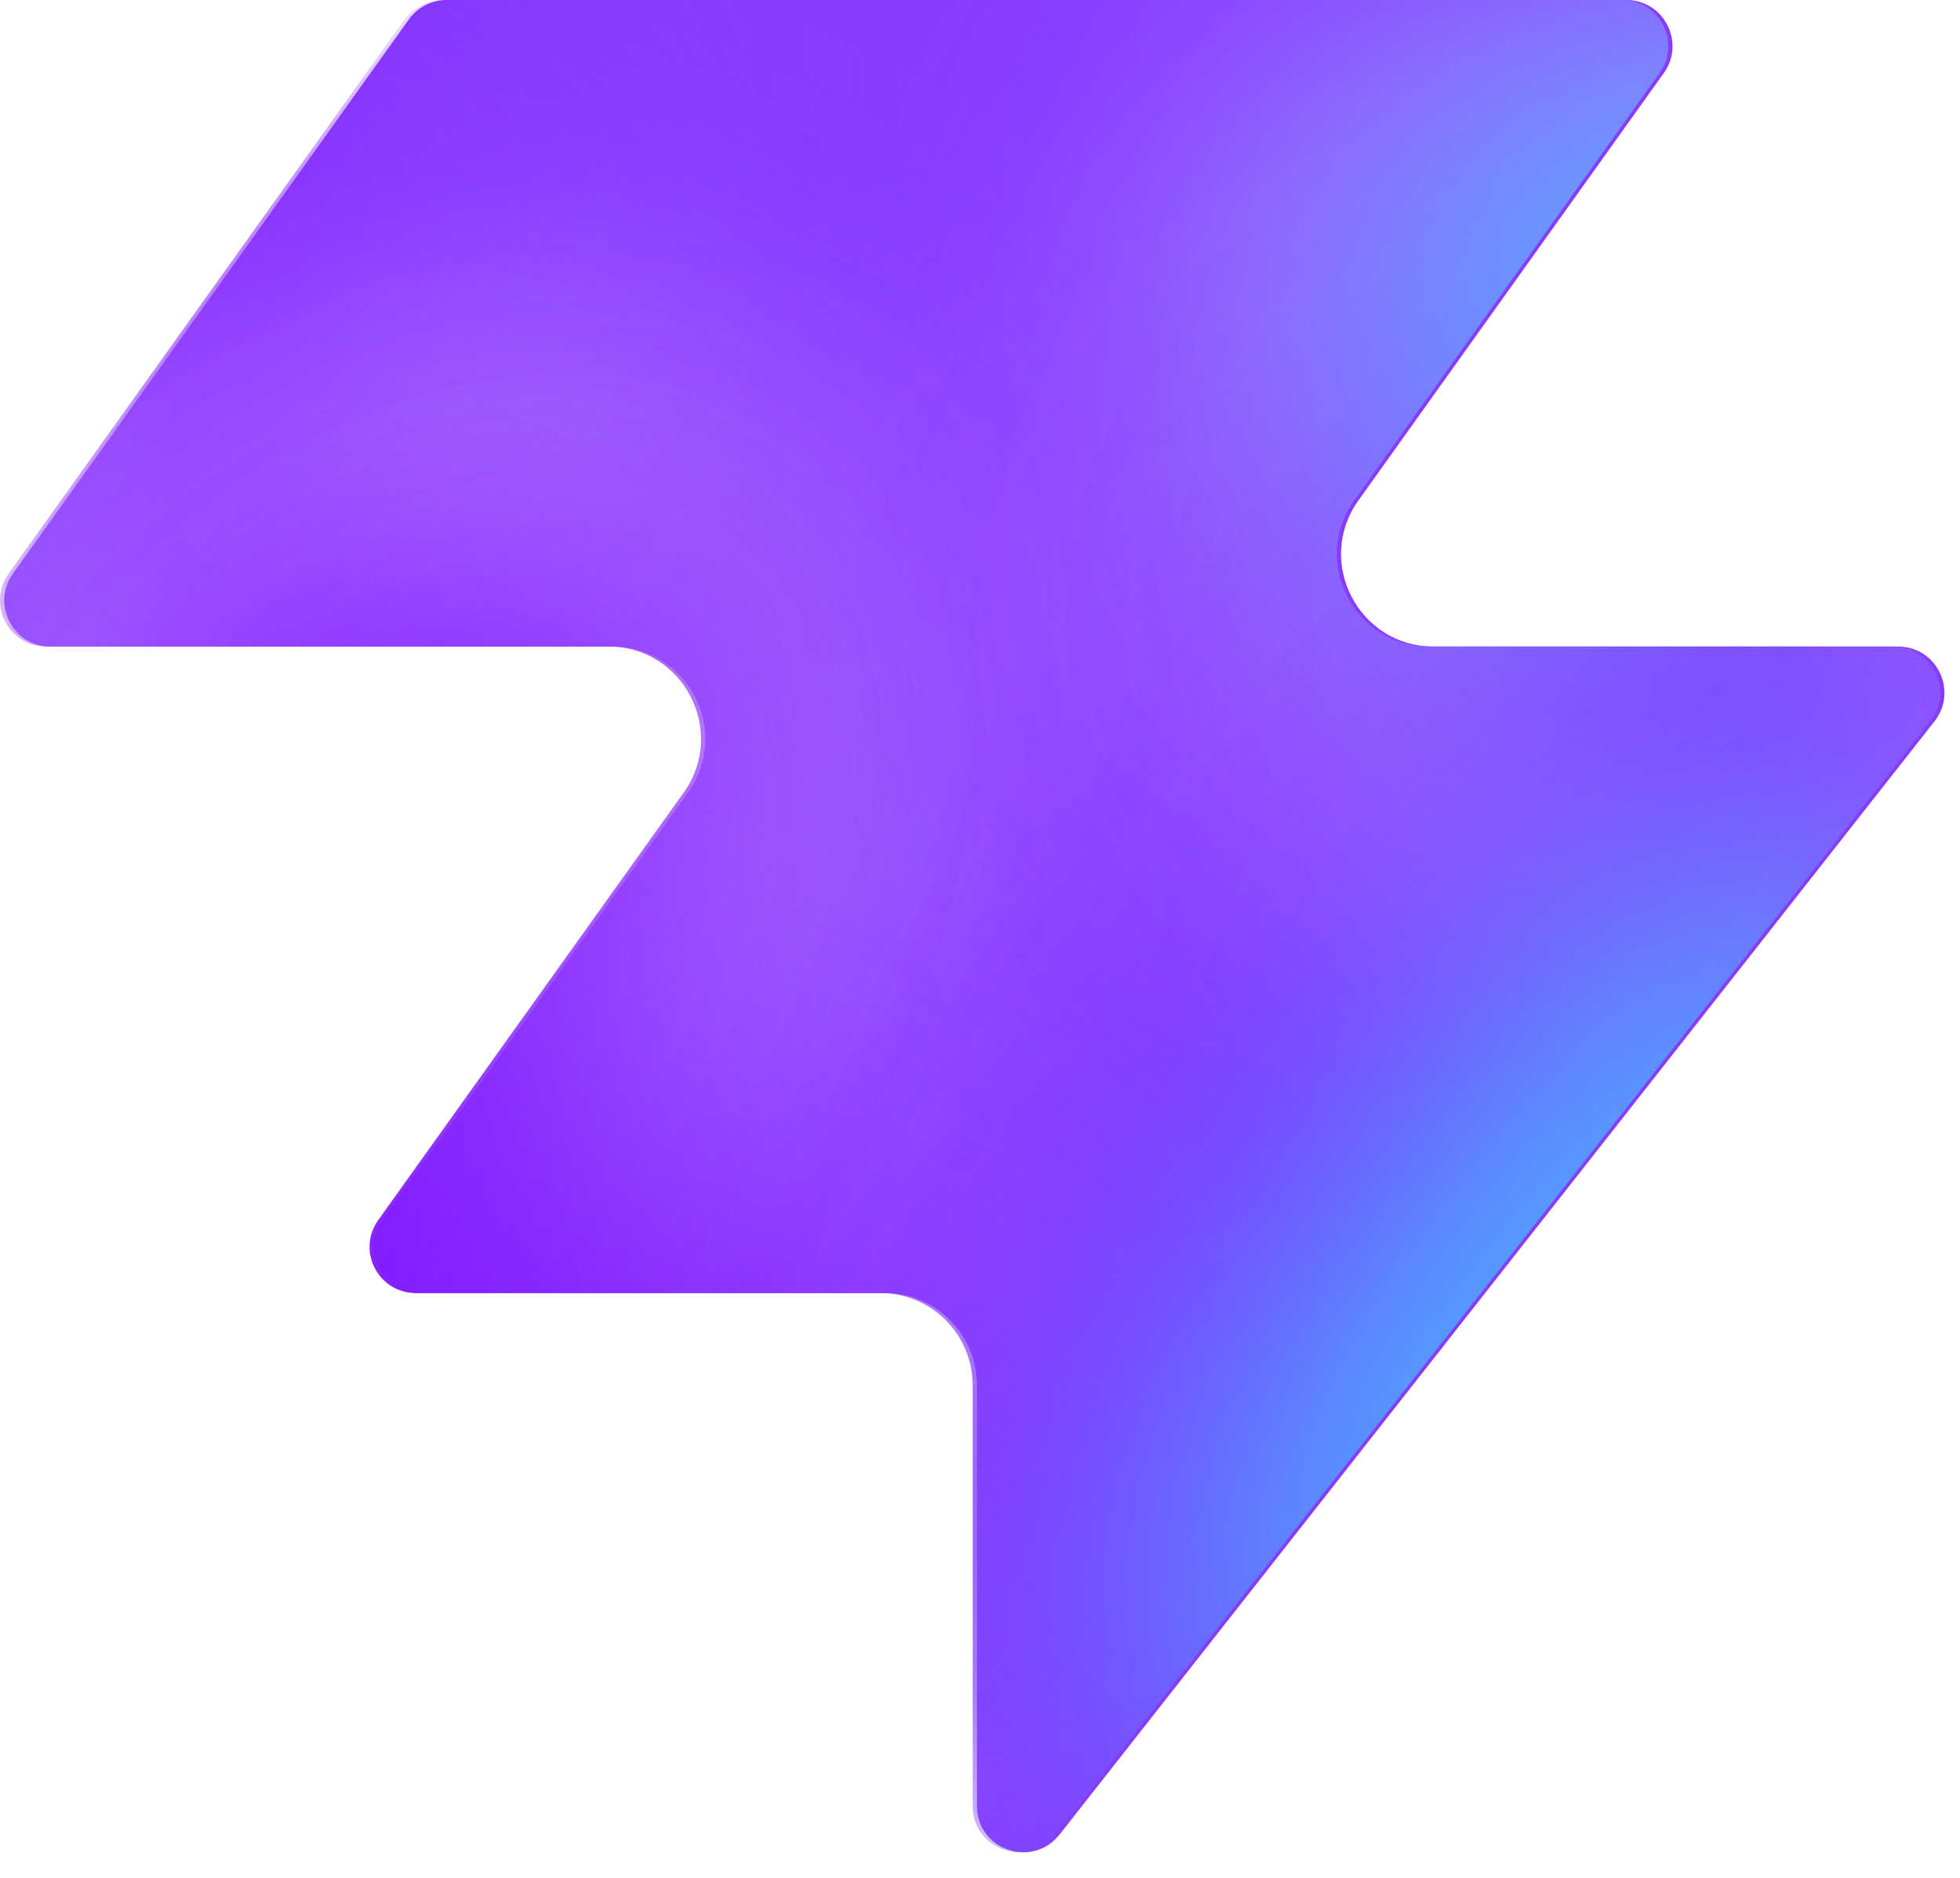
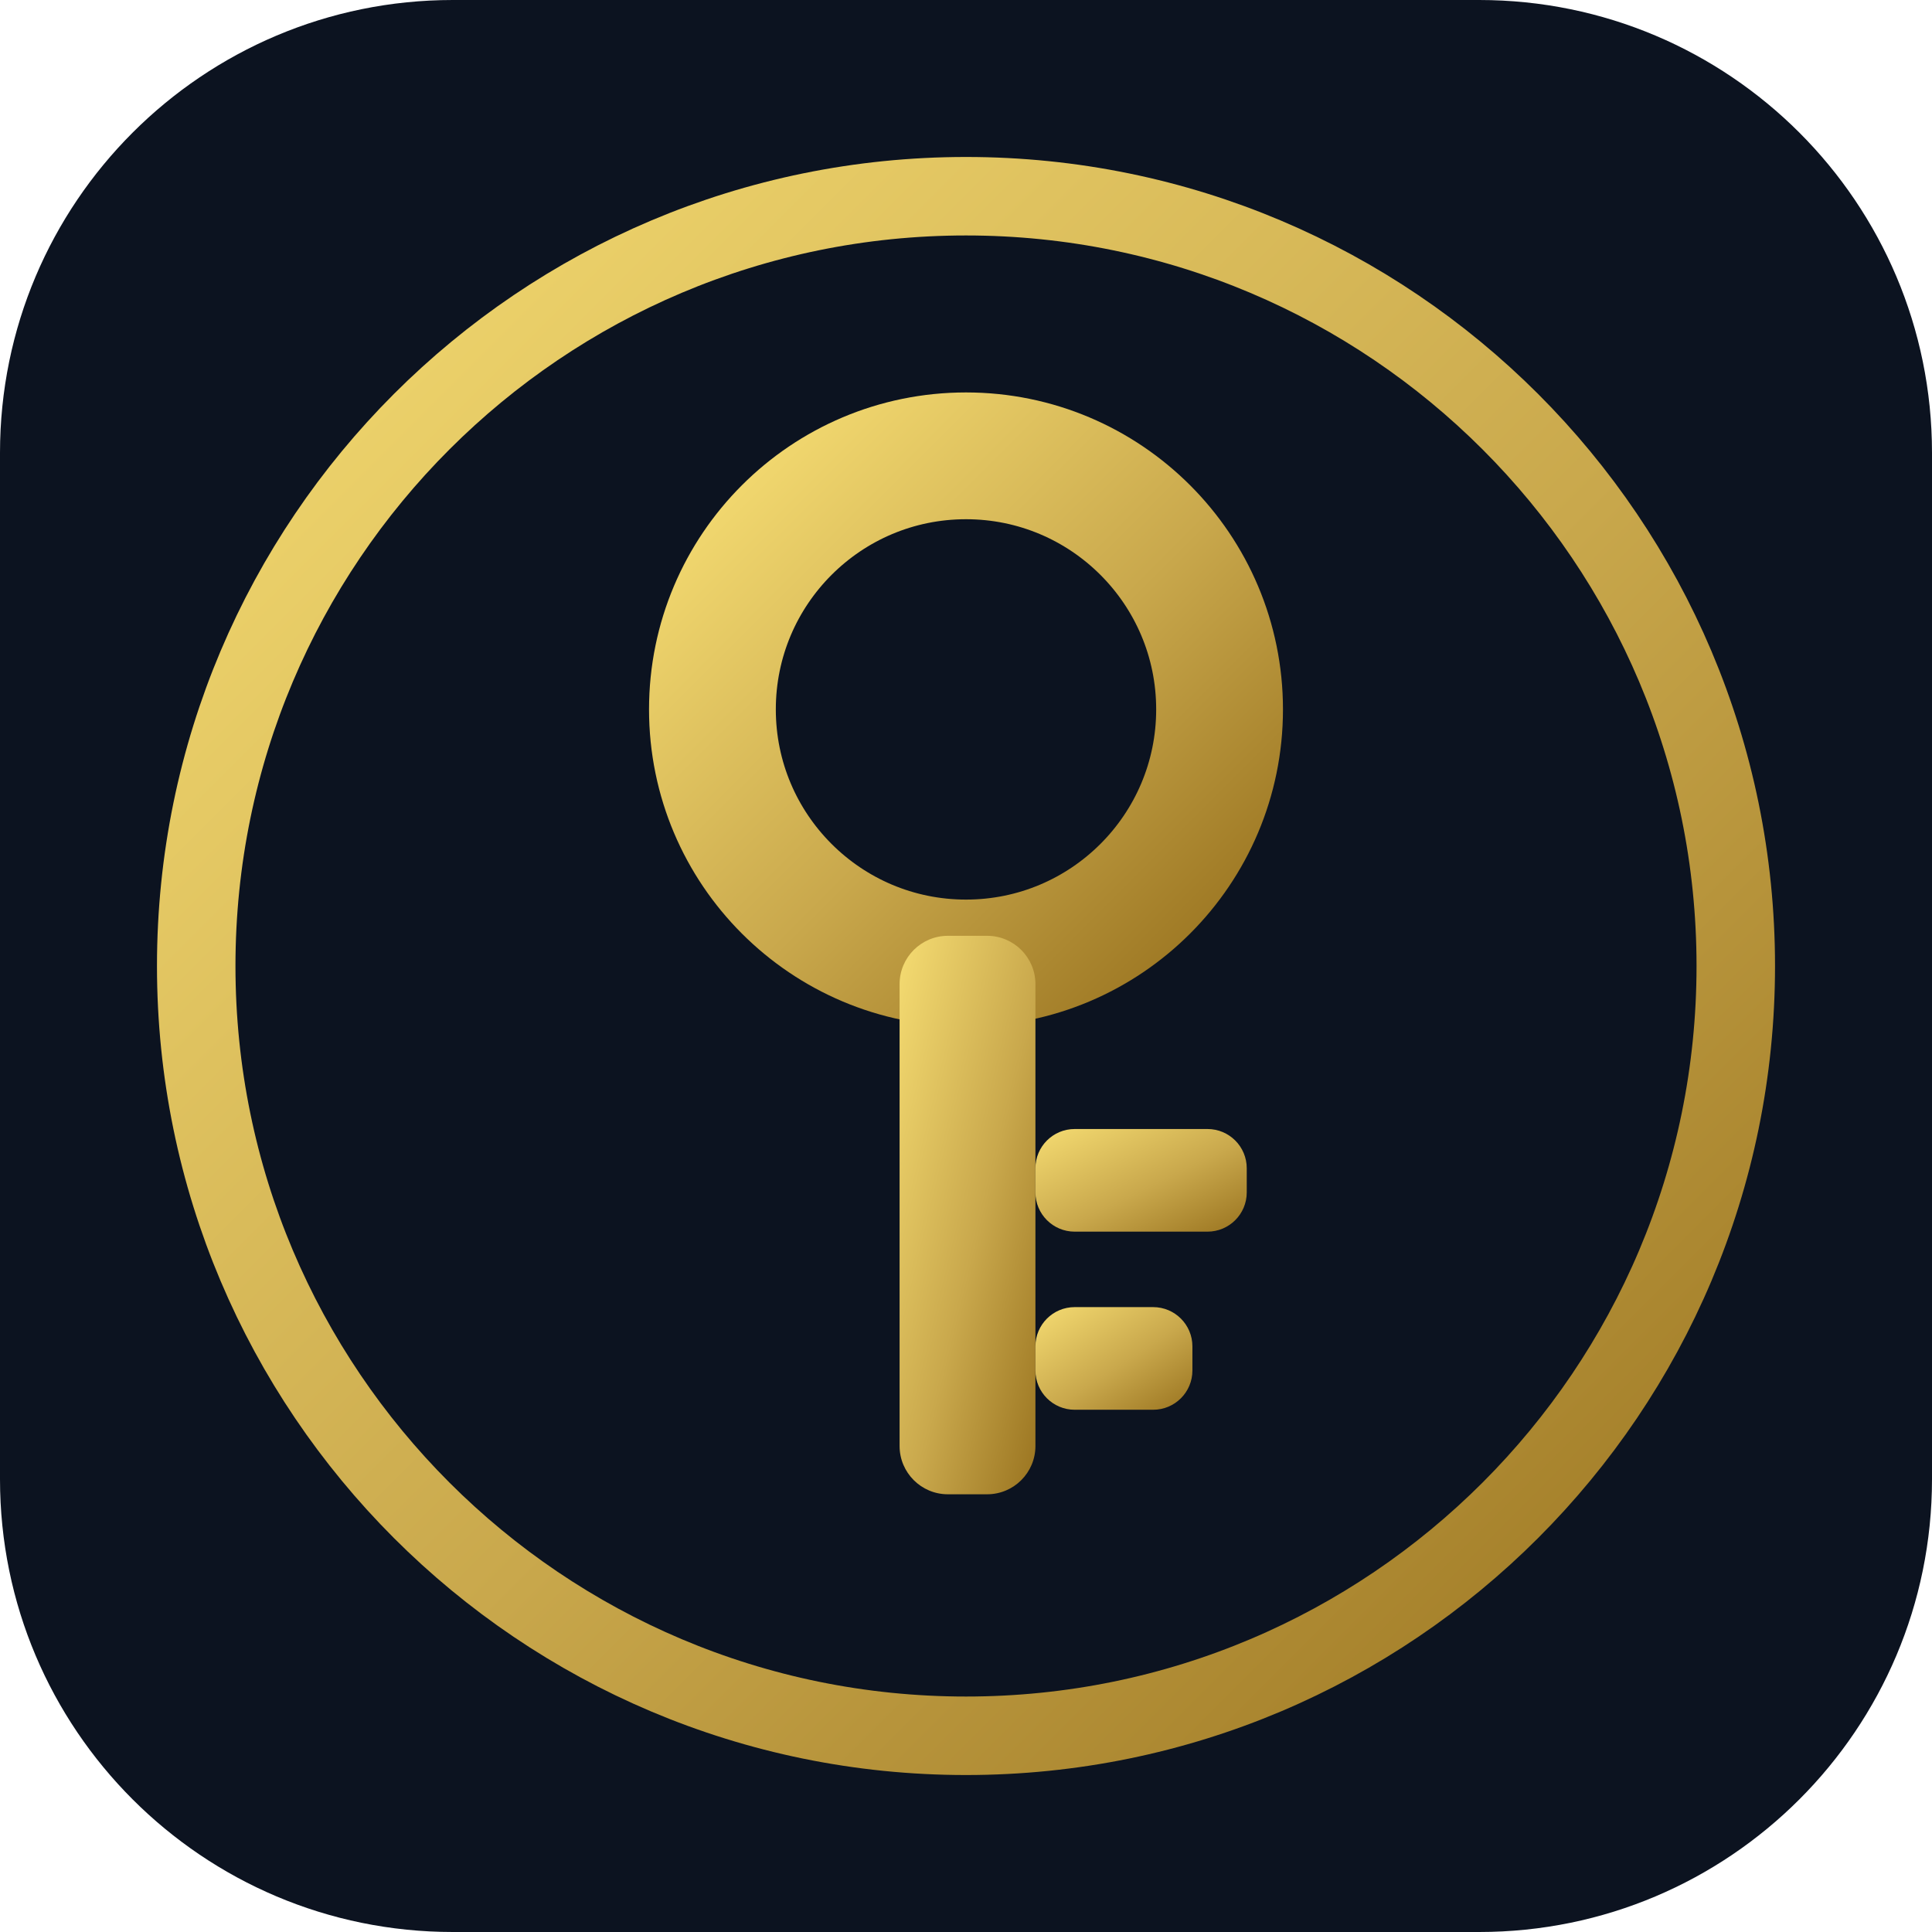
- <svg xmlns="http://www.w3.org/2000/svg" width="48" height="46" fill="none" viewBox="0 0 48 46">
-   <path fill="#863bff" d="M25.946 44.938c-.664.845-2.021.375-2.021-.698V33.937a2.26 2.26 0 0 0-2.262-2.262H10.287c-.92 0-1.456-1.04-.92-1.788l7.48-10.471c1.07-1.497 0-3.578-1.842-3.578H1.237c-.92 0-1.456-1.04-.92-1.788L10.013.474c.214-.297.556-.474.92-.474h28.894c.92 0 1.456 1.04.92 1.788l-7.48 10.471c-1.07 1.498 0 3.579 1.842 3.579h11.377c.943 0 1.473 1.088.89 1.83L25.947 44.94z" style="fill:#863bff;fill:color(display-p3 .525 .23 1);fill-opacity:1" />
-   <mask id="a" width="48" height="46" x="0" y="0" maskUnits="userSpaceOnUse" style="mask-type:alpha">
-     <path fill="#000" d="M25.842 44.938c-.664.844-2.021.375-2.021-.698V33.937a2.26 2.26 0 0 0-2.262-2.262H10.183c-.92 0-1.456-1.04-.92-1.788l7.48-10.471c1.07-1.498 0-3.579-1.842-3.579H1.133c-.92 0-1.456-1.04-.92-1.787L9.91.473c.214-.297.556-.474.92-.474h28.894c.92 0 1.456 1.04.92 1.788l-7.48 10.471c-1.07 1.498 0 3.578 1.842 3.578h11.377c.943 0 1.473 1.088.89 1.832L25.843 44.94z" style="fill:#000;fill-opacity:1" />
-   </mask>
-   <g mask="url(#a)">
-     <g filter="url(#b)">
-       <ellipse cx="5.508" cy="14.704" fill="#ede6ff" rx="5.508" ry="14.704" style="fill:#ede6ff;fill:color(display-p3 .927 .903 1);fill-opacity:1" transform="matrix(.00324 1 1 -.00324 -4.47 31.516)" />
-     </g>
-     <g filter="url(#c)">
-       <ellipse cx="10.399" cy="29.851" fill="#ede6ff" rx="10.399" ry="29.851" style="fill:#ede6ff;fill:color(display-p3 .927 .903 1);fill-opacity:1" transform="matrix(.00324 1 1 -.00324 -39.328 7.883)" />
-     </g>
-     <g filter="url(#d)">
-       <ellipse cx="5.508" cy="30.487" fill="#7e14ff" rx="5.508" ry="30.487" style="fill:#7e14ff;fill:color(display-p3 .492 .077 1);fill-opacity:1" transform="rotate(89.814 -25.913 -14.639)scale(1 -1)" />
-     </g>
-     <g filter="url(#e)">
-       <ellipse cx="5.508" cy="30.599" fill="#7e14ff" rx="5.508" ry="30.599" style="fill:#7e14ff;fill:color(display-p3 .492 .077 1);fill-opacity:1" transform="rotate(89.814 -32.644 -3.334)scale(1 -1)" />
-     </g>
-     <g filter="url(#f)">
-       <ellipse cx="5.508" cy="30.599" fill="#7e14ff" rx="5.508" ry="30.599" style="fill:#7e14ff;fill:color(display-p3 .492 .077 1);fill-opacity:1" transform="matrix(.00324 1 1 -.00324 -34.34 30.47)" />
-     </g>
-     <g filter="url(#g)">
-       <ellipse cx="14.072" cy="22.078" fill="#ede6ff" rx="14.072" ry="22.078" style="fill:#ede6ff;fill:color(display-p3 .927 .903 1);fill-opacity:1" transform="rotate(93.35 24.506 48.493)scale(-1 1)" />
-     </g>
-     <g filter="url(#h)">
-       <ellipse cx="3.47" cy="21.501" fill="#7e14ff" rx="3.47" ry="21.501" style="fill:#7e14ff;fill:color(display-p3 .492 .077 1);fill-opacity:1" transform="rotate(89.009 28.708 47.59)scale(-1 1)" />
-     </g>
-     <g filter="url(#i)">
-       <ellipse cx="3.47" cy="21.501" fill="#7e14ff" rx="3.47" ry="21.501" style="fill:#7e14ff;fill:color(display-p3 .492 .077 1);fill-opacity:1" transform="rotate(89.009 28.708 47.59)scale(-1 1)" />
-     </g>
-     <g filter="url(#j)">
-       <ellipse cx=".387" cy="8.972" fill="#7e14ff" rx="4.407" ry="29.108" style="fill:#7e14ff;fill:color(display-p3 .492 .077 1);fill-opacity:1" transform="rotate(39.51 .387 8.972)" />
-     </g>
-     <g filter="url(#k)">
-       <ellipse cx="47.523" cy="-6.092" fill="#7e14ff" rx="4.407" ry="29.108" style="fill:#7e14ff;fill:color(display-p3 .492 .077 1);fill-opacity:1" transform="rotate(37.892 47.523 -6.092)" />
-     </g>
-     <g filter="url(#l)">
-       <ellipse cx="41.412" cy="6.333" fill="#47bfff" rx="5.971" ry="9.665" style="fill:#47bfff;fill:color(display-p3 .28 .748 1);fill-opacity:1" transform="rotate(37.892 41.412 6.333)" />
-     </g>
-     <g filter="url(#m)">
-       <ellipse cx="-1.879" cy="38.332" fill="#7e14ff" rx="4.407" ry="29.108" style="fill:#7e14ff;fill:color(display-p3 .492 .077 1);fill-opacity:1" transform="rotate(37.892 -1.88 38.332)" />
-     </g>
-     <g filter="url(#n)">
-       <ellipse cx="-1.879" cy="38.332" fill="#7e14ff" rx="4.407" ry="29.108" style="fill:#7e14ff;fill:color(display-p3 .492 .077 1);fill-opacity:1" transform="rotate(37.892 -1.88 38.332)" />
-     </g>
-     <g filter="url(#o)">
-       <ellipse cx="35.651" cy="29.907" fill="#7e14ff" rx="4.407" ry="29.108" style="fill:#7e14ff;fill:color(display-p3 .492 .077 1);fill-opacity:1" transform="rotate(37.892 35.651 29.907)" />
-     </g>
-     <g filter="url(#p)">
-       <ellipse cx="38.418" cy="32.4" fill="#47bfff" rx="5.971" ry="15.297" style="fill:#47bfff;fill:color(display-p3 .28 .748 1);fill-opacity:1" transform="rotate(37.892 38.418 32.4)" />
-     </g>
-   </g>
+ <svg xmlns="http://www.w3.org/2000/svg" viewBox="0 0 64 64" width="64" height="64">
  <defs>
-     <filter id="b" width="60.045" height="41.654" x="-19.77" y="16.149" color-interpolation-filters="sRGB" filterUnits="userSpaceOnUse">
-       <feFlood flood-opacity="0" result="BackgroundImageFix" />
-       <feBlend in="SourceGraphic" in2="BackgroundImageFix" result="shape" />
-       <feGaussianBlur result="effect1_foregroundBlur_2002_17158" stdDeviation="7.659" />
-     </filter>
-     <filter id="c" width="90.34" height="51.437" x="-54.613" y="-7.533" color-interpolation-filters="sRGB" filterUnits="userSpaceOnUse">
-       <feFlood flood-opacity="0" result="BackgroundImageFix" />
-       <feBlend in="SourceGraphic" in2="BackgroundImageFix" result="shape" />
-       <feGaussianBlur result="effect1_foregroundBlur_2002_17158" stdDeviation="7.659" />
-     </filter>
-     <filter id="d" width="79.355" height="29.4" x="-49.64" y="2.03" color-interpolation-filters="sRGB" filterUnits="userSpaceOnUse">
-       <feFlood flood-opacity="0" result="BackgroundImageFix" />
-       <feBlend in="SourceGraphic" in2="BackgroundImageFix" result="shape" />
-       <feGaussianBlur result="effect1_foregroundBlur_2002_17158" stdDeviation="4.596" />
-     </filter>
-     <filter id="e" width="79.579" height="29.4" x="-45.045" y="20.029" color-interpolation-filters="sRGB" filterUnits="userSpaceOnUse">
-       <feFlood flood-opacity="0" result="BackgroundImageFix" />
-       <feBlend in="SourceGraphic" in2="BackgroundImageFix" result="shape" />
-       <feGaussianBlur result="effect1_foregroundBlur_2002_17158" stdDeviation="4.596" />
-     </filter>
-     <filter id="f" width="79.579" height="29.4" x="-43.513" y="21.178" color-interpolation-filters="sRGB" filterUnits="userSpaceOnUse">
-       <feFlood flood-opacity="0" result="BackgroundImageFix" />
-       <feBlend in="SourceGraphic" in2="BackgroundImageFix" result="shape" />
-       <feGaussianBlur result="effect1_foregroundBlur_2002_17158" stdDeviation="4.596" />
-     </filter>
-     <filter id="g" width="74.749" height="58.852" x="15.756" y="-17.901" color-interpolation-filters="sRGB" filterUnits="userSpaceOnUse">
-       <feFlood flood-opacity="0" result="BackgroundImageFix" />
-       <feBlend in="SourceGraphic" in2="BackgroundImageFix" result="shape" />
-       <feGaussianBlur result="effect1_foregroundBlur_2002_17158" stdDeviation="7.659" />
-     </filter>
-     <filter id="h" width="61.377" height="25.362" x="23.548" y="2.284" color-interpolation-filters="sRGB" filterUnits="userSpaceOnUse">
-       <feFlood flood-opacity="0" result="BackgroundImageFix" />
-       <feBlend in="SourceGraphic" in2="BackgroundImageFix" result="shape" />
-       <feGaussianBlur result="effect1_foregroundBlur_2002_17158" stdDeviation="4.596" />
-     </filter>
-     <filter id="i" width="61.377" height="25.362" x="23.548" y="2.284" color-interpolation-filters="sRGB" filterUnits="userSpaceOnUse">
-       <feFlood flood-opacity="0" result="BackgroundImageFix" />
-       <feBlend in="SourceGraphic" in2="BackgroundImageFix" result="shape" />
-       <feGaussianBlur result="effect1_foregroundBlur_2002_17158" stdDeviation="4.596" />
-     </filter>
-     <filter id="j" width="56.045" height="63.649" x="-27.636" y="-22.853" color-interpolation-filters="sRGB" filterUnits="userSpaceOnUse">
-       <feFlood flood-opacity="0" result="BackgroundImageFix" />
-       <feBlend in="SourceGraphic" in2="BackgroundImageFix" result="shape" />
-       <feGaussianBlur result="effect1_foregroundBlur_2002_17158" stdDeviation="4.596" />
-     </filter>
-     <filter id="k" width="54.814" height="64.646" x="20.116" y="-38.415" color-interpolation-filters="sRGB" filterUnits="userSpaceOnUse">
-       <feFlood flood-opacity="0" result="BackgroundImageFix" />
-       <feBlend in="SourceGraphic" in2="BackgroundImageFix" result="shape" />
-       <feGaussianBlur result="effect1_foregroundBlur_2002_17158" stdDeviation="4.596" />
-     </filter>
-     <filter id="l" width="33.541" height="35.313" x="24.641" y="-11.323" color-interpolation-filters="sRGB" filterUnits="userSpaceOnUse">
-       <feFlood flood-opacity="0" result="BackgroundImageFix" />
-       <feBlend in="SourceGraphic" in2="BackgroundImageFix" result="shape" />
-       <feGaussianBlur result="effect1_foregroundBlur_2002_17158" stdDeviation="4.596" />
-     </filter>
-     <filter id="m" width="54.814" height="64.646" x="-29.286" y="6.009" color-interpolation-filters="sRGB" filterUnits="userSpaceOnUse">
-       <feFlood flood-opacity="0" result="BackgroundImageFix" />
-       <feBlend in="SourceGraphic" in2="BackgroundImageFix" result="shape" />
-       <feGaussianBlur result="effect1_foregroundBlur_2002_17158" stdDeviation="4.596" />
-     </filter>
-     <filter id="n" width="54.814" height="64.646" x="-29.286" y="6.009" color-interpolation-filters="sRGB" filterUnits="userSpaceOnUse">
-       <feFlood flood-opacity="0" result="BackgroundImageFix" />
-       <feBlend in="SourceGraphic" in2="BackgroundImageFix" result="shape" />
-       <feGaussianBlur result="effect1_foregroundBlur_2002_17158" stdDeviation="4.596" />
-     </filter>
-     <filter id="o" width="54.814" height="64.646" x="8.244" y="-2.416" color-interpolation-filters="sRGB" filterUnits="userSpaceOnUse">
-       <feFlood flood-opacity="0" result="BackgroundImageFix" />
-       <feBlend in="SourceGraphic" in2="BackgroundImageFix" result="shape" />
-       <feGaussianBlur result="effect1_foregroundBlur_2002_17158" stdDeviation="4.596" />
-     </filter>
-     <filter id="p" width="39.409" height="43.623" x="18.713" y="10.588" color-interpolation-filters="sRGB" filterUnits="userSpaceOnUse">
-       <feFlood flood-opacity="0" result="BackgroundImageFix" />
-       <feBlend in="SourceGraphic" in2="BackgroundImageFix" result="shape" />
-       <feGaussianBlur result="effect1_foregroundBlur_2002_17158" stdDeviation="4.596" />
-     </filter>
+     <linearGradient id="g" x1="0" y1="0" x2="1" y2="1">
+       <stop offset="0%" stop-color="#F5DC72" />
+       <stop offset="55%" stop-color="#C9A84C" />
+       <stop offset="100%" stop-color="#9A7420" />
+     </linearGradient>
  </defs>
+   <rect width="64" height="64" rx="15" fill="#0C1320" />
+   <circle cx="32" cy="32" r="25.5" fill="none" stroke="url(#g)" stroke-width="2.6" />
+   <circle cx="32" cy="23.5" r="8.4" fill="none" stroke="url(#g)" stroke-width="4.2" />
+   <rect x="29.8" y="31" width="4.5" height="18.5" rx="1.6" fill="url(#g)" />
+   <rect x="34.3" y="37.4" width="7" height="3.4" rx="1.3" fill="url(#g)" />
+   <rect x="34.3" y="43.3" width="5.2" height="3.4" rx="1.3" fill="url(#g)" />
</svg>
